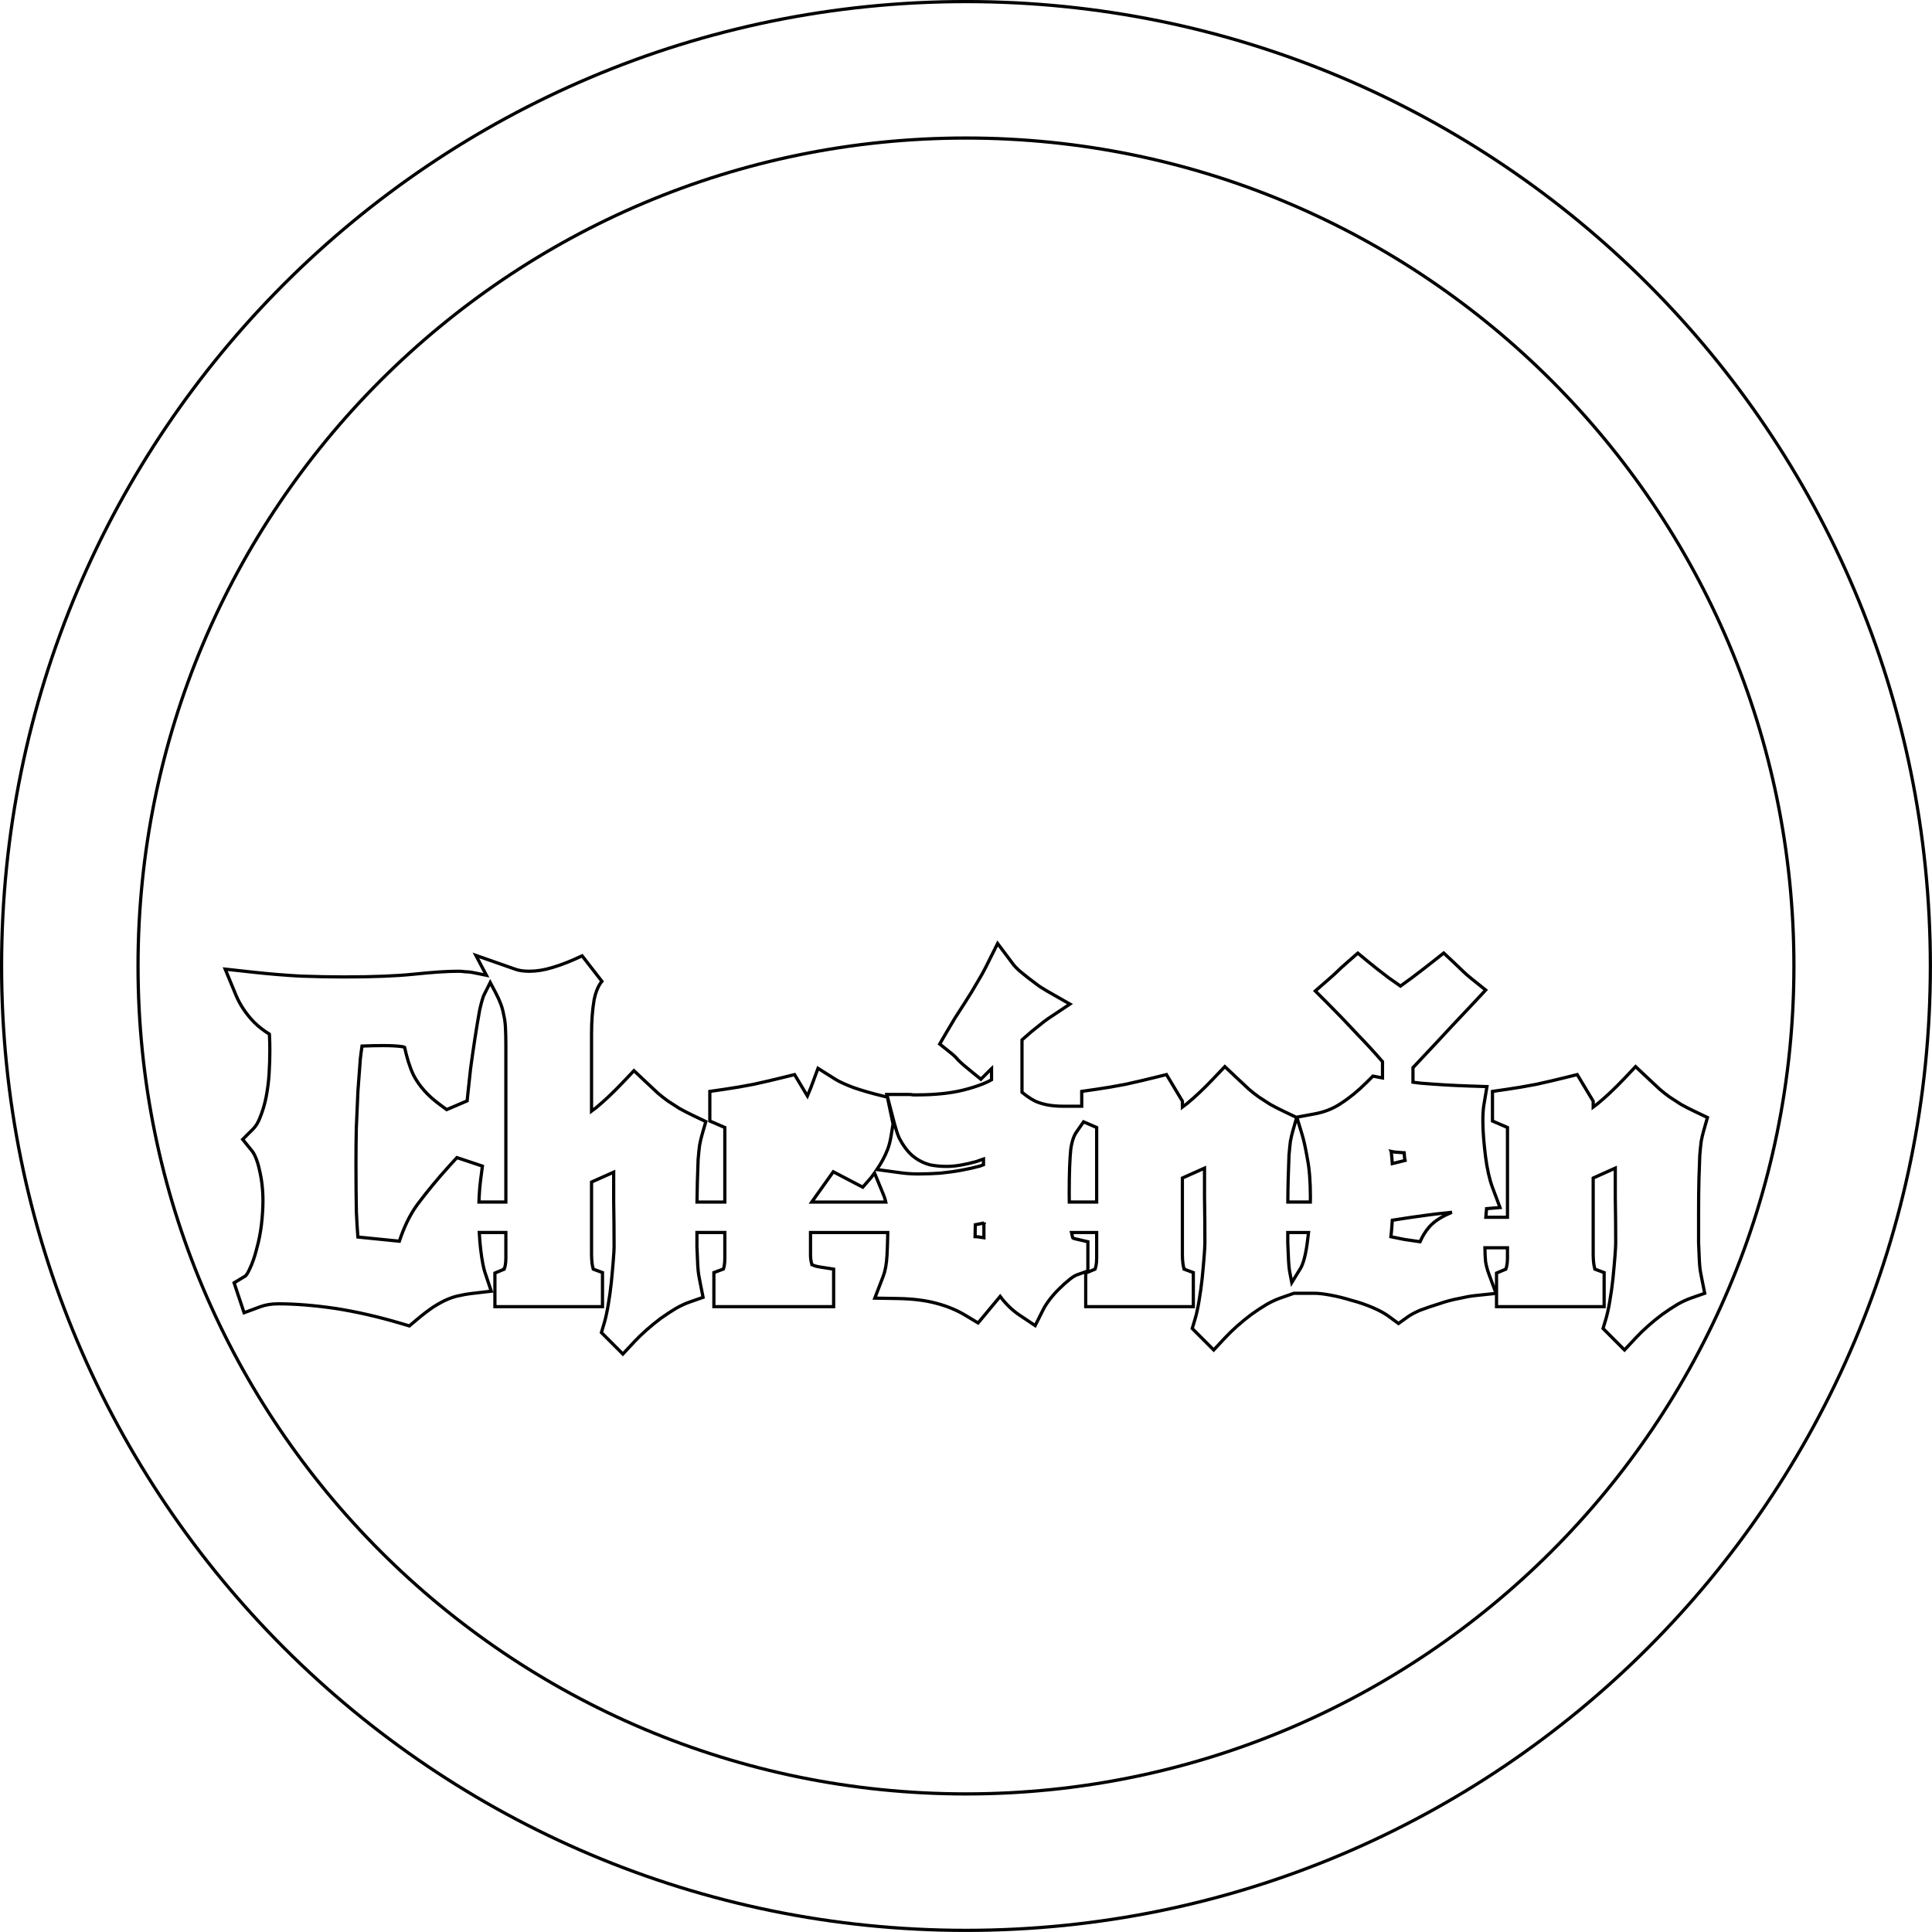
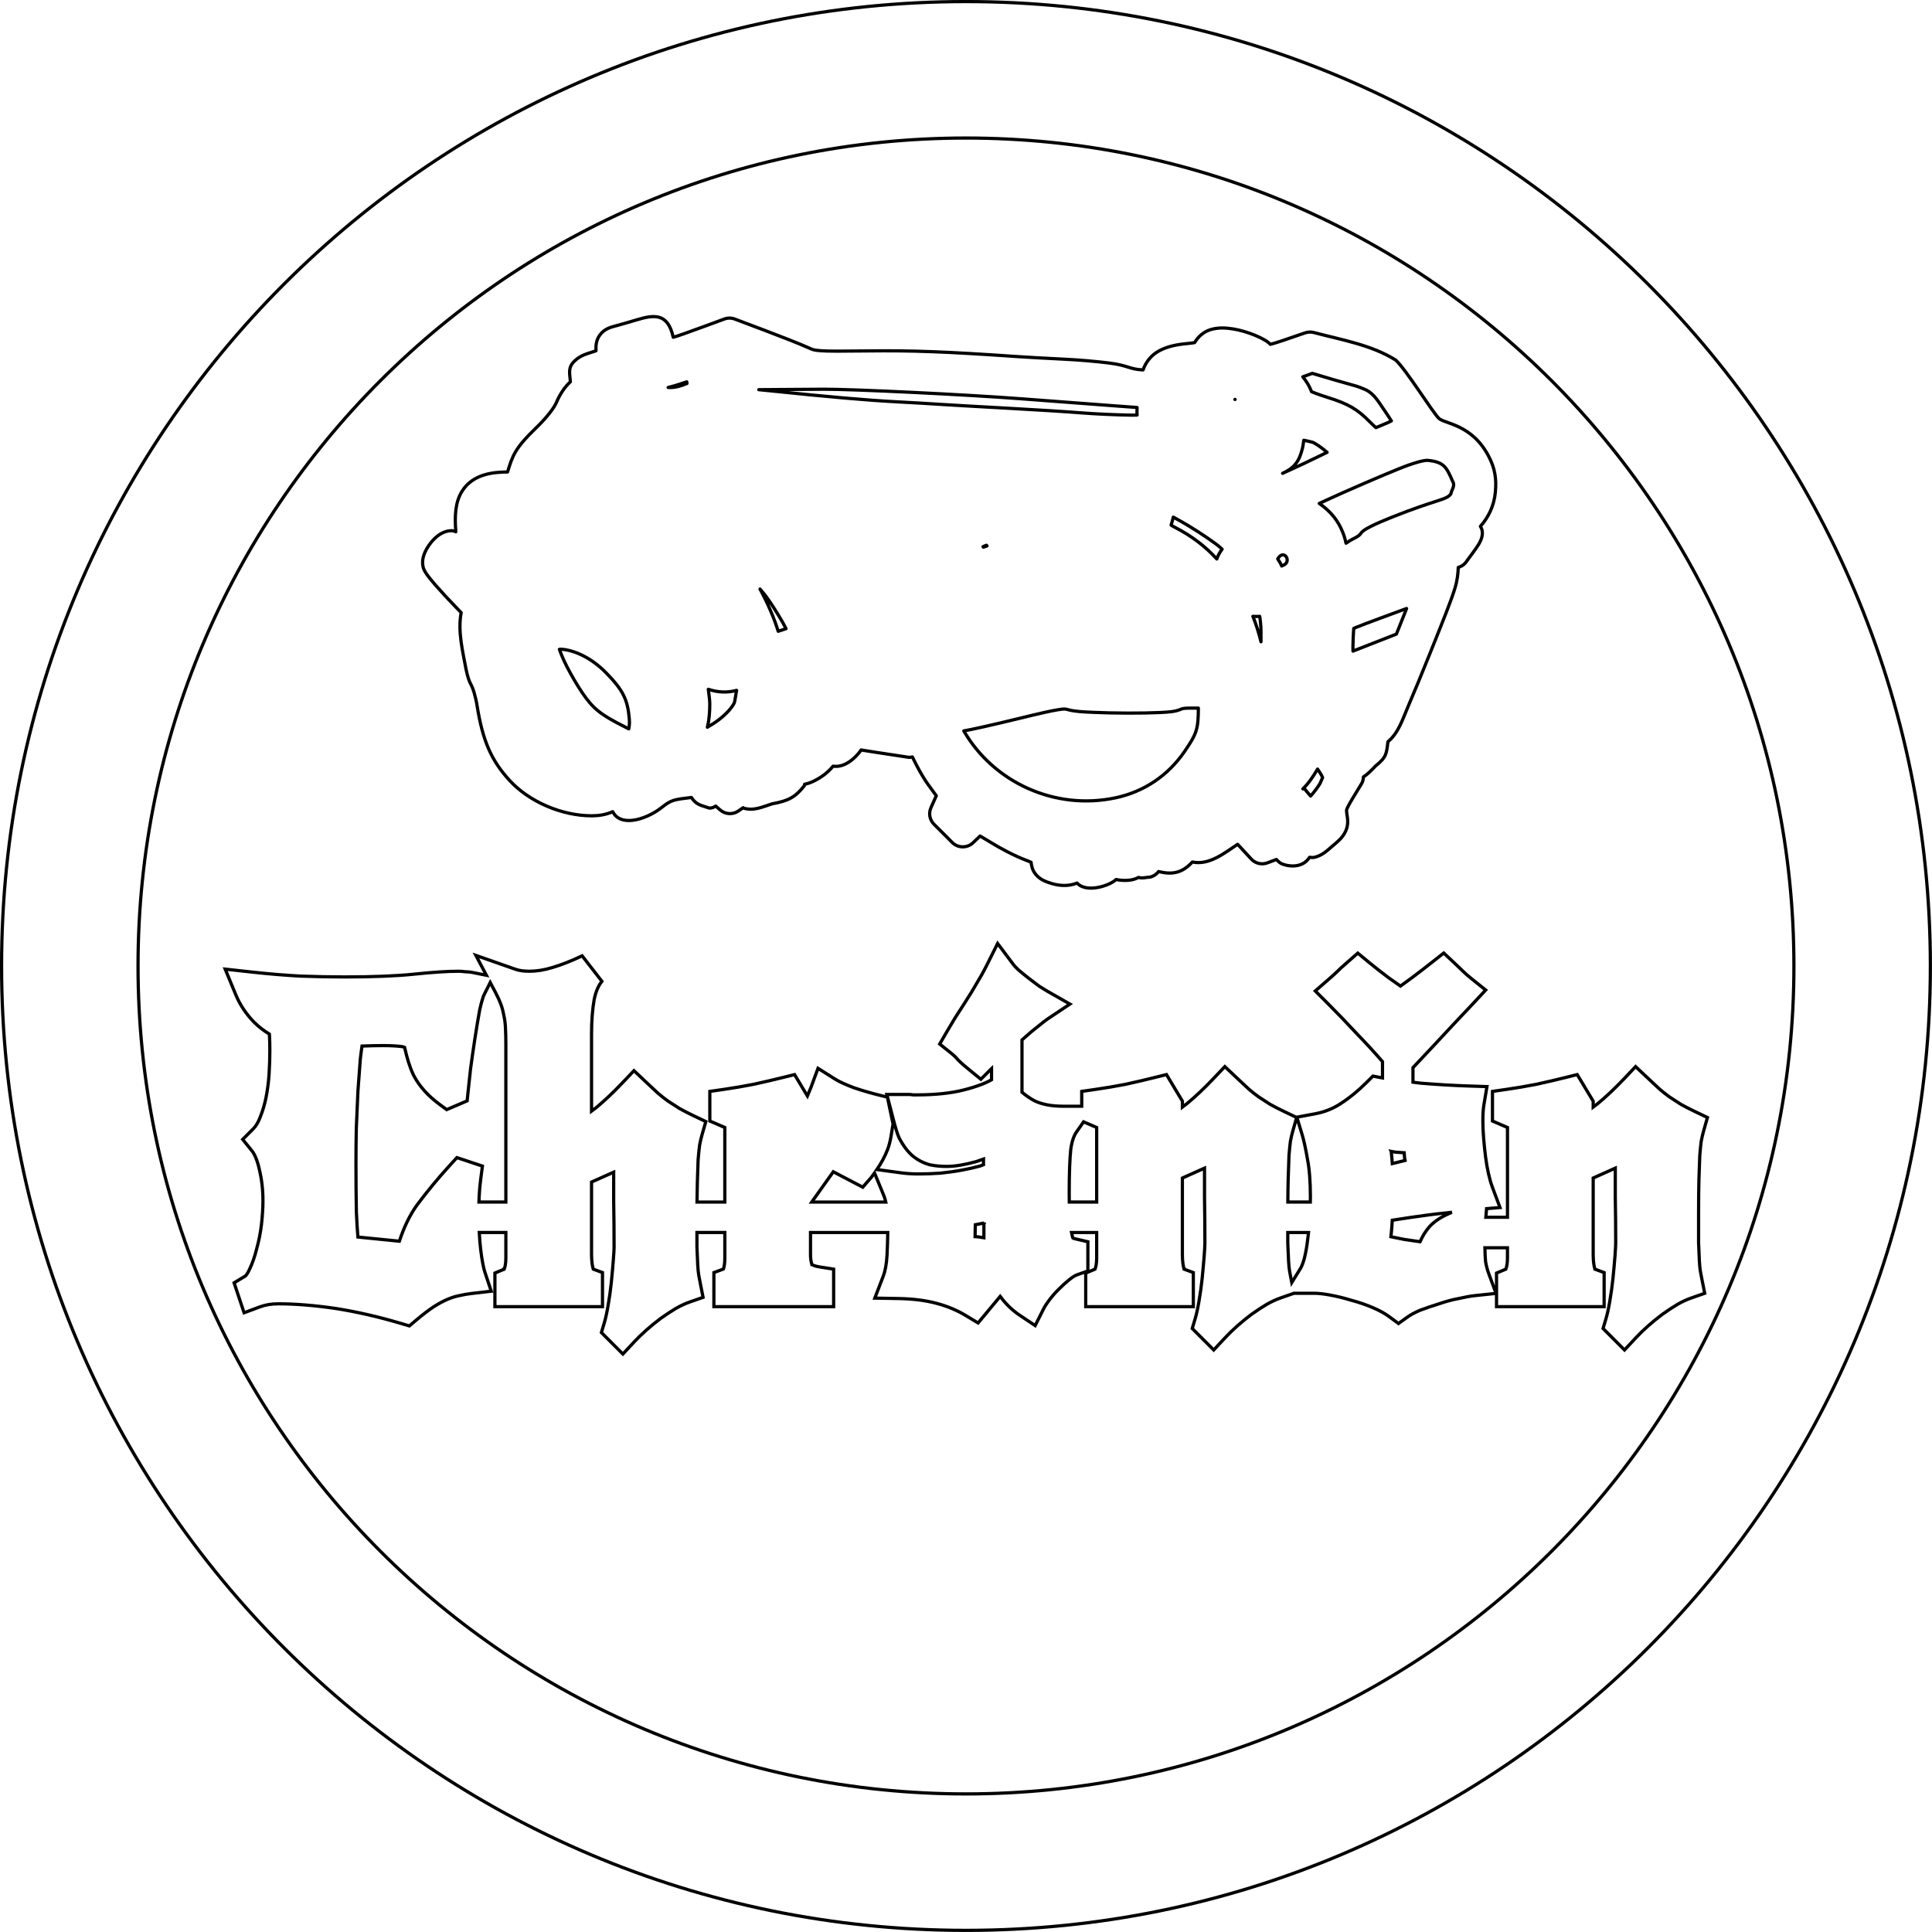
<svg xmlns="http://www.w3.org/2000/svg" version="1.2" viewBox="0 0 113.386 113.386" width="30mm" height="30mm" id="svg1" xml:space="preserve">
  <defs id="defs1">
    <clipPath clipPathUnits="userSpaceOnUse" id="cp1">
      <path d="m 275.5,535.5 c -143.78,0 -260,-116.22 -260,-260 0,-143.78 116.22,-260 260,-260 143.78,0 260,116.22 260,260 0,143.78 -116.22,260 -260,260 z" id="path1" />
    </clipPath>
    <clipPath clipPathUnits="userSpaceOnUse" id="cp1-6">
      <path d="m 275.5,535.5 c -143.78,0 -260,-116.22 -260,-260 0,-143.78 116.22,-260 260,-260 143.78,0 260,116.22 260,260 0,143.78 -116.22,260 -260,260 z" id="path1-5" />
+     </clipPath>
+     <clipPath clipPathUnits="userSpaceOnUse" id="cp1-5">
+       <path d="m 275.5,535.5 c -143.78,0 -260,-116.22 -260,-260 0,-143.78 116.22,-260 260,-260 143.78,0 260,116.22 260,260 0,143.78 -116.22,260 -260,260 z" id="path1-3" />
    </clipPath>
  </defs>
  <style id="style1">
		tspan { white-space:pre } 
		.s0 { fill: none;stroke: #ff0000;stroke-miterlimit:100 } 
	</style>
  <g id="layer2" style="display:inline" transform="scale(0.1989225)">
    <g id="layer3" transform="scale(5.027084)">
      <path id="path2" style="fill:none;stroke:#000000;stroke-width:0.95" transform="scale(0.1989225)" d="M 569.518,284.993 A 284.525,284.525 0 0 1 284.993,569.518 284.525,284.525 0 0 1 0.468,284.993 284.525,284.525 0 0 1 284.993,0.468 284.525,284.525 0 0 1 569.518,284.993 Z" />
      <path id="path2-9" style="fill:none;stroke:#000000;stroke-width:0.95;stroke-dasharray:none" transform="scale(0.1989225)" d="M 529.262,284.993 A 244.268,244.268 0 0 1 284.993,529.262 244.268,244.268 0 0 1 40.725,284.993 244.268,244.268 0 0 1 284.993,40.725 244.268,244.268 0 0 1 529.262,284.993 Z" />
    </g>
    <path id="path3-2" style="font-size:116.689px;font-family:'New Rocker';-inkscape-font-specification:'New Rocker';letter-spacing:1.773px;baseline-shift:baseline;white-space:pre;display:inline;overflow:visible;fill:none;fill-opacity:1;stroke:#000000;stroke-width:0.95;stroke-dasharray:none;stroke-opacity:1;enable-background:accumulate;stop-color:#000000" d="m 144.635,289.868 1.58,2.989 c 0.631,1.193 1.143,2.324 1.54,3.381 0.373,0.995 0.647,2.013 0.835,3.079 l 0.03,0.141 0.03,0.131 c 0.242,1.029 0.406,2.212 0.473,3.552 0.075,1.494 0.121,3.214 0.121,5.142 v 46.359 h -7.94 c 0.016,-0.506 0.037,-1.016 0.06,-1.53 v -0.01 c 0.074,-1.693 0.222,-3.386 0.443,-5.082 l 0.523,-3.985 -7.527,-2.506 -2.143,2.345 c -3.372,3.7 -6.535,7.519 -9.499,11.472 l -0.02,0.03 -0.02,0.02 c -2.355,3.23 -4.003,6.922 -5.303,10.797 l -12.226,-1.228 c -0.167,-2.364 -0.351,-4.59 -0.453,-7.446 -0.079,-4.494 -0.121,-9.225 -0.121,-14.199 0,-3.598 0.033,-7.199 0.111,-10.797 l 0.01,-0.01 v -0.01 c 0.157,-3.692 0.306,-7.226 0.463,-10.606 v -0.03 c 0.235,-3.372 0.479,-6.55 0.714,-9.529 0.15,-1.424 0.327,-2.478 0.493,-3.723 0.188,-0.007 0.287,-0.002 0.483,-0.01 1.84,-0.077 3.766,-0.121 5.776,-0.121 2.399,0 4.314,0.122 5.645,0.312 0.355,0.051 0.417,0.165 0.664,0.242 0.651,2.916 1.446,5.643 2.556,8.01 l 0.04,0.081 0.04,0.081 c 1.685,3.264 4.268,6.079 7.517,8.493 l 2.254,1.67 6.038,-2.586 0.292,-2.838 c 0.157,-1.489 0.401,-3.713 0.714,-6.611 0.393,-2.902 0.817,-5.883 1.288,-8.946 0.468,-3.04 0.935,-5.835 1.399,-8.392 0.52,-2.427 1.119,-4.129 1.137,-4.166 z m 175.053,41.107 3.864,1.67 v 21.997 h -8.08 c -0.011,-0.885 -0.02,-1.828 -0.02,-2.828 0,-5.698 0.171,-9.979 0.453,-12.689 0.33,-2.457 0.972,-4.113 1.66,-5.102 z m -55.829,0.433 c 0.442,1.488 0.83,3.074 1.419,4.317 l 0.05,0.091 0.04,0.091 c 0.991,1.882 2.163,3.545 3.653,4.911 l 0.081,0.07 0.091,0.081 c 1.427,1.189 3.097,2.094 4.891,2.606 l 0.191,0.06 0.191,0.04 c 1.543,0.309 3.138,0.453 4.78,0.453 2.59,0 5.368,-0.502 8.574,-1.369 0.814,-0.22 1.546,-0.576 2.345,-0.825 v 1.68 c -0.397,0.141 -0.587,0.272 -1.047,0.413 -1.579,0.428 -3.365,0.836 -5.374,1.208 -1.987,0.368 -4.106,0.659 -6.35,0.886 -2.175,0.148 -4.311,0.231 -6.4,0.231 -1.886,0 -3.582,-0.118 -5.082,-0.322 l -7.205,-0.976 c 1.237,-1.819 2.338,-3.767 3.18,-5.967 l 0.01,-0.02 0.01,-0.03 c 0.888,-2.39 1.105,-4.76 1.57,-7.426 l -1.671,-7.93 -1.187,-0.282 c -3.195,-0.761 -6.091,-1.595 -8.694,-2.486 -2.564,-0.956 -4.469,-1.862 -5.504,-2.516 l -5.082,-3.21 -2.083,5.635 c -0.327,0.884 -0.716,1.647 -1.057,2.506 l -3.774,-6.289 -3.502,0.865 c -2.469,0.617 -5.309,1.28 -8.503,1.982 -3.19,0.622 -6.139,1.126 -8.825,1.509 l -4.176,0.604 v 8.735 l 4.428,1.912 v 21.997 h -8.211 c 0.02,-2.144 0.054,-4.038 0.101,-5.675 0.078,-2.726 0.154,-5.008 0.231,-6.873 0.148,-1.758 0.296,-3.164 0.433,-4.206 0.209,-1.098 0.441,-2.118 0.704,-3.039 l 1.137,-3.955 -3.723,-1.771 c -1.563,-0.744 -2.906,-1.445 -4.045,-2.083 -1.166,-0.73 -2.299,-1.457 -3.391,-2.184 -0.964,-0.691 -1.942,-1.451 -2.928,-2.294 -1.083,-1.006 -2.27,-2.116 -3.582,-3.351 l -3.532,-3.331 -3.341,3.522 c -2.755,2.908 -5.402,5.405 -7.929,7.487 -0.361,0.297 -0.872,0.597 -1.248,0.896 v -22.732 c 0,-3.905 0.274,-7.277 0.765,-10.103 0.523,-2.57 1.355,-4.307 2.294,-5.434 l -5.836,-7.517 c -3.16,1.505 -6.075,2.651 -8.735,3.441 h -0.02 l -0.02,0.01 c -2.473,0.756 -4.743,1.097 -6.833,1.097 -1.732,0 -3.055,-0.231 -4.005,-0.564 l -11.723,-4.106 3.089,5.857 -4.247,-0.855 c -0.663,-0.133 -1.312,-0.166 -1.962,-0.181 -0.656,-0.083 -1.31,-0.151 -1.982,-0.151 -3.401,0 -7.743,0.297 -13.182,0.865 -5.07,0.53 -11.952,0.815 -20.538,0.815 -3.987,0 -8.265,-0.085 -12.82,-0.242 -4.431,-0.234 -9.15,-0.619 -14.158,-1.167 l -8.171,-0.896 3.14,7.597 c 1.206,2.915 3.009,5.59 5.293,7.97 l 0.04,0.03 0.03,0.04 c 1.439,1.439 2.95,2.57 4.528,3.532 0.01,0.156 0.02,0.195 0.03,0.362 0.072,1.227 0.111,2.735 0.111,4.498 0,2.116 -0.067,4.41 -0.221,6.873 -0.146,2.34 -0.449,4.635 -0.886,6.893 -0.421,2.101 -1.007,4.075 -1.761,5.927 l -0.02,0.04 -0.01,0.05 c -0.605,1.573 -1.311,2.619 -2.013,3.321 l -3.099,3.099 2.757,3.411 c 0.645,0.796 1.526,2.582 2.143,5.394 l 0.01,0.06 0.01,0.05 c 0.7,2.87 1.057,5.91 1.057,9.137 0,2.088 -0.141,4.455 -0.443,7.094 -0.29,2.46 -0.763,4.83 -1.409,7.124 l -0.01,0.07 -0.02,0.07 c -0.571,2.285 -1.274,4.244 -2.063,5.887 l -0.03,0.081 -0.04,0.07 c -0.556,1.263 -1.077,1.771 -1.157,1.852 l -3.341,2.013 2.948,8.835 4.709,-1.751 c 1.565,-0.58 3.319,-0.886 5.363,-0.886 4.964,0 10.639,0.45 16.986,1.379 h 0.01 c 6.297,1.001 12.686,2.468 19.17,4.397 l 2.526,0.745 2.013,-1.701 c 1.948,-1.649 3.665,-2.95 5.122,-3.924 1.557,-0.989 2.958,-1.734 4.146,-2.234 1.265,-0.533 2.342,-0.857 3.19,-1.016 l 0.111,-0.03 0.111,-0.02 c 1.179,-0.277 2.354,-0.486 3.522,-0.624 l 5.937,-0.694 -1.892,-5.675 c -0.36,-1.08 -0.839,-3.393 -1.218,-6.571 -0.188,-1.577 -0.328,-3.268 -0.423,-5.072 h 7.849 v 7.557 c 0,1.769 -0.313,2.83 -0.443,3.089 l -0.03,0.06 -0.03,0.05 c -0.002,0.005 -0.008,0.024 -0.01,0.03 -0.003,0.011 -0.008,0.026 -0.01,0.03 h -0.01 v 0.01 0.01 l -2.697,1.127 v 9.912 h 31.738 v -10.053 l -2.707,-1.006 -0.01,-0.01 v -0.01 h 0.01 v -0.01 -0.01 l -0.01,-0.01 c -0.004,-0.008 -0.006,-0.019 -0.01,-0.03 -0.222,-0.6 -0.503,-2.093 -0.503,-4.257 v -21.363 l 6.531,-2.918 v 8.543 0.04 c 0.079,4.516 0.121,9.029 0.121,13.545 0,0.582 -0.076,1.978 -0.231,3.914 -0.156,1.955 -0.347,4.125 -0.584,6.491 -0.228,2.195 -0.537,4.393 -0.916,6.591 v 0.01 0.01 c -0.376,2.253 -0.785,4.074 -1.177,5.384 l -0.835,2.787 6.34,6.34 3.431,-3.683 c 0.995,-1.066 2.173,-2.201 3.512,-3.391 1.32,-1.173 2.719,-2.312 4.196,-3.421 1.538,-1.096 3.022,-2.075 4.458,-2.938 1.438,-0.82 2.797,-1.448 4.065,-1.892 l 3.995,-1.399 -0.825,-4.156 c -0.15,-0.749 -0.302,-1.545 -0.453,-2.375 -0.116,-0.697 -0.229,-1.73 -0.302,-3.039 -0.076,-1.373 -0.153,-3.167 -0.231,-5.353 v -4.206 h 8.231 v 7.557 c 0,1.733 -0.265,2.839 -0.423,3.22 l -2.808,1.047 v 10.053 h 35.331 v -11.069 l -4.126,-0.644 c -1.772,-0.277 -2.239,-0.715 -2.264,-0.714 -0.006,-0.055 -0.433,-0.881 -0.433,-2.969 v -6.48 h 22.792 c -0.032,2.2 -0.101,4.402 -0.211,6.601 -0.142,2.746 -0.574,4.858 -1.117,6.269 l -2.496,6.491 6.963,0.121 c 4.31,0.074 8.022,0.557 11.14,1.389 l 0.02,0.01 h 0.01 c 3.249,0.848 6.149,2.065 8.755,3.643 l 3.582,2.164 6.521,-7.839 c 1.64,2.214 3.56,4.098 5.746,5.555 l 4.579,3.059 2.475,-4.931 c 0.285,-0.57 0.851,-1.486 1.691,-2.606 0.811,-1.081 1.734,-2.137 2.777,-3.18 1.081,-1.081 2.139,-2.035 3.18,-2.868 l 0.02,-0.02 0.01,-0.01 c 0.973,-0.791 1.743,-1.202 2.153,-1.348 l 3.24,-1.147 v -8.624 l -3.774,-0.875 c -0.359,-0.083 -0.46,-0.152 -0.634,-0.231 -0.035,-0.075 -0.062,-0.104 -0.111,-0.252 -0.105,-0.36 -0.216,-0.82 -0.322,-1.369 h 7.436 v 7.557 c 0,1.769 -0.313,2.83 -0.443,3.089 l -0.03,0.06 -0.02,0.05 c -0.01,0.022 -0.027,0.051 -0.03,0.06 v 0.01 0.01 l -2.707,1.127 v 9.912 h 31.748 v -10.053 l -2.717,-1.006 v -0.01 -0.01 h 0.01 v -0.01 -0.01 h -0.01 c -0.002,-0.003 -0.008,-0.026 -0.01,-0.03 -0.222,-0.6 -0.503,-2.103 -0.503,-4.267 v -22.551 l 6.531,-2.918 v 8.533 0.04 c 0.079,4.516 0.111,9.028 0.111,13.545 0,0.582 -0.067,1.988 -0.221,3.925 -0.156,1.955 -0.347,4.115 -0.584,6.48 -0.228,2.196 -0.537,4.392 -0.916,6.591 v 0.01 0.02 c -0.376,2.253 -0.785,4.064 -1.177,5.374 l -0.835,2.787 6.34,6.34 3.431,-3.683 c 0.995,-1.066 2.163,-2.201 3.502,-3.391 1.313,-1.167 2.707,-2.307 4.176,-3.411 1.549,-1.105 3.053,-2.089 4.498,-2.958 1.435,-0.817 2.79,-1.439 4.055,-1.882 l 3.995,-1.399 h 6.138 c 0.984,0 2.536,0.15 4.498,0.513 h 0.01 l 0.02,0.01 c 2.021,0.361 4.097,0.868 6.229,1.53 l 0.091,0.03 0.101,0.02 c 2.171,0.579 4.255,1.3 6.269,2.163 1.969,0.844 3.519,1.723 4.649,2.556 l 2.848,2.093 2.868,-2.053 c 0.699,-0.499 1.895,-1.154 3.462,-1.841 1.772,-0.661 3.623,-1.298 5.555,-1.892 l 0.07,-0.02 0.081,-0.03 c 1.862,-0.645 3.708,-1.146 5.545,-1.499 l 0.091,-0.01 0.091,-0.02 c 1.935,-0.447 3.559,-0.735 4.8,-0.865 l 6.219,-0.654 -2.163,-5.867 c -0.44,-1.194 -0.737,-2.363 -0.926,-3.512 -0.096,-1.009 -0.172,-2.368 -0.201,-4.085 h 6.662 v 3.059 c 0,1.769 -0.313,2.83 -0.443,3.089 l -0.03,0.06 -0.03,0.05 c -0.002,0.005 -0.008,0.024 -0.01,0.03 -0.003,0.011 -0.008,0.026 -0.01,0.03 v 0.01 0.01 l -2.707,1.127 v 9.912 h 31.748 v -10.053 l -2.717,-1.006 v -0.01 -0.01 -0.01 c -7.9e-4,-0.004 -0.009,-0.021 -0.01,-0.03 -10e-4,-0.005 0.002,-0.014 0,-0.02 -0.222,-0.6 -0.503,-2.093 -0.503,-4.257 v -22.551 l 6.521,-2.918 v 8.533 0.04 c 0.079,4.516 0.121,9.028 0.121,13.545 0,0.582 -0.067,1.988 -0.221,3.925 -0.156,1.955 -0.347,4.115 -0.584,6.48 -0.228,2.196 -0.537,4.392 -0.916,6.591 v 0.01 0.02 c -0.376,2.253 -0.785,4.064 -1.177,5.374 l -0.835,2.787 6.33,6.34 3.441,-3.683 c 0.995,-1.066 2.163,-2.201 3.502,-3.391 1.316,-1.169 2.714,-2.305 4.186,-3.411 1.545,-1.102 3.036,-2.091 4.478,-2.958 1.435,-0.817 2.8,-1.439 4.065,-1.882 l 3.995,-1.399 -0.835,-4.156 c -0.15,-0.75 -0.301,-1.544 -0.453,-2.375 -0.115,-0.697 -0.219,-1.731 -0.292,-3.039 -0.076,-1.373 -0.153,-3.167 -0.231,-5.353 v -8.604 c 0,-4.115 0.033,-7.542 0.111,-10.264 0.078,-2.726 0.164,-5.008 0.241,-6.873 0.147,-1.758 0.286,-3.154 0.423,-4.196 0.209,-1.098 0.451,-2.118 0.714,-3.039 l 1.127,-3.965 -3.723,-1.771 c -1.569,-0.747 -2.913,-1.443 -4.055,-2.083 -1.162,-0.728 -2.293,-1.459 -3.381,-2.184 -0.962,-0.69 -1.934,-1.452 -2.918,-2.294 -1.083,-1.006 -2.27,-2.116 -3.582,-3.351 l -3.542,-3.331 -3.331,3.522 c -2.755,2.908 -5.412,5.405 -7.94,7.487 -0.361,0.297 -0.862,0.607 -1.238,0.906 v -1.721 l -4.709,-7.839 -3.492,0.865 c -2.471,0.618 -5.326,1.29 -8.523,1.992 -3.186,0.621 -6.121,1.116 -8.805,1.499 l -4.186,0.604 v 8.735 l 4.428,1.912 v 26.485 h -6.39 l 0.221,-2.546 3.965,-0.322 -2.264,-6.038 c -0.377,-1.005 -0.765,-2.322 -1.127,-3.914 -0.36,-1.586 -0.655,-3.267 -0.875,-5.031 -0.23,-1.842 -0.42,-3.683 -0.574,-5.524 -0.151,-1.885 -0.221,-3.592 -0.221,-5.112 0,-1.972 0.118,-3.533 0.292,-4.579 l 0.916,-5.484 -5.555,-0.181 c -4.61,-0.156 -9.265,-0.435 -13.957,-0.825 -0.858,-0.086 -1.611,-0.182 -2.314,-0.282 v -4.297 c 5.149,-5.462 9.088,-9.675 11.864,-12.689 l 0.05,-0.05 c 2.838,-2.995 4.829,-5.11 5.957,-6.319 l 3.582,-3.844 -4.096,-3.28 c -1.113,-0.891 -1.932,-1.61 -2.355,-2.033 -0.71,-0.71 -1.649,-1.61 -2.868,-2.747 l -3.059,-2.858 -3.291,2.596 c -1.869,1.479 -3.895,3.044 -6.088,4.689 -1.169,0.866 -2.261,1.648 -3.381,2.465 -1.169,-0.821 -2.303,-1.605 -3.522,-2.475 -2.163,-1.623 -4.124,-3.161 -5.877,-4.609 l -3.19,-2.636 -3.119,2.727 c -1.319,1.154 -2.328,2.066 -3.109,2.848 -0.394,0.394 -1.222,1.155 -2.375,2.153 l -3.945,3.431 3.693,3.693 c 2.741,2.741 5.611,5.727 8.604,8.956 l 0.04,0.05 0.04,0.04 c 2.508,2.572 4.993,5.273 7.457,8.121 v 4.8 c -0.098,-0.017 -0.191,-0.033 -0.282,-0.05 l -2.546,-0.493 -1.831,1.831 c -2.577,2.577 -5.139,4.653 -7.668,6.269 l -0.03,0.02 -0.02,0.02 c -2.242,1.473 -4.71,2.461 -7.547,2.989 l -5.353,0.996 1.58,5.202 c 0.455,1.495 1.001,3.912 1.54,7.064 l 0.01,0.06 0.01,0.07 c 0.544,2.722 0.865,6.479 0.865,11.129 0,0.486 -0.008,0.99 -0.02,1.509 h -6.641 c 0.017,-2.643 0.055,-4.937 0.111,-6.873 0.078,-2.737 0.154,-5.024 0.231,-6.893 0.146,-1.742 0.287,-3.141 0.423,-4.176 0.209,-1.098 0.451,-2.118 0.714,-3.039 l 1.127,-3.965 -3.713,-1.771 c -1.569,-0.747 -2.923,-1.443 -4.065,-2.083 -1.162,-0.728 -2.293,-1.459 -3.381,-2.184 -0.963,-0.69 -1.934,-1.452 -2.918,-2.294 -1.083,-1.006 -2.27,-2.116 -3.582,-3.351 l -3.532,-3.331 -3.341,3.522 c -2.755,2.908 -5.402,5.405 -7.929,7.487 -0.361,0.297 -0.872,0.607 -1.248,0.906 v -1.721 l -4.699,-7.839 -3.502,0.865 c -2.471,0.618 -5.316,1.29 -8.513,1.992 -3.186,0.621 -6.131,1.116 -8.815,1.499 l -4.176,0.604 v 4.377 h -5.565 c -3.492,0 -6.201,-0.59 -8.262,-1.55 -1.235,-0.643 -2.505,-1.494 -3.794,-2.576 v -15.426 c 0.201,-0.181 0.405,-0.365 0.604,-0.543 1.518,-1.366 2.9,-2.524 4.126,-3.462 l 0.07,-0.05 0.07,-0.06 c 1.293,-1.065 2.266,-1.799 2.707,-2.093 l 6.561,-4.377 -6.843,-3.904 c -0.386,-0.221 -1.181,-0.706 -2.184,-1.348 -0.979,-0.751 -2.005,-1.534 -3.109,-2.345 -1.024,-0.805 -2.01,-1.604 -2.958,-2.405 -0.786,-0.726 -1.328,-1.328 -1.509,-1.57 l -4.729,-6.299 -3.522,7.044 c -0.637,1.274 -1.492,2.811 -2.556,4.558 l -0.04,0.06 -0.04,0.07 c -0.984,1.741 -2.048,3.482 -3.19,5.233 l -0.01,0.03 -0.01,0.02 c -1.109,1.742 -2.183,3.401 -3.21,4.981 l -0.05,0.07 -0.04,0.081 c -0.963,1.605 -1.729,2.888 -2.304,3.874 l -2.113,3.633 3.28,2.626 c 1.021,0.817 1.664,1.486 1.831,1.701 l 0.181,0.241 0.211,0.211 c 0.853,0.853 1.904,1.754 3.25,2.848 l 3.401,2.767 3.109,-3.109 c 0.011,-0.011 0.019,-0.019 0.03,-0.03 v 3.291 c -1.688,0.982 -4.522,2.089 -8.362,3.049 -3.633,0.908 -8.198,1.409 -13.645,1.409 h -1.147 c -0.657,-0.131 -1.148,-0.121 -1.61,-0.121 h -6.128 z m 146.595,8.272 c 0.331,0.056 0.621,0.149 0.956,0.201 l 0.081,0.01 0.091,0.01 c 1.031,0.125 1.773,0.111 2.707,0.191 0.05,0.494 0.034,1.01 0.101,1.499 l 0.02,0.101 0.02,0.111 c 0.035,0.194 0.084,0.371 0.121,0.564 l -3.784,0.936 c -0.038,-0.455 -0.047,-0.841 -0.091,-1.308 -0.043,-0.68 -0.163,-1.587 -0.221,-2.314 z m -164.608,6.028 8.694,4.548 2.526,-2.898 c 0.35,-0.402 0.612,-0.89 0.936,-1.318 l 2.747,6.672 c 0.226,0.548 0.425,1.192 0.594,1.932 h -21.856 z m 182.489,11.955 c -2.564,1.085 -4.887,2.359 -6.621,4.267 l -0.04,0.05 -0.04,0.05 c -1.115,1.291 -1.985,2.752 -2.667,4.317 h -0.01 -0.01 c -1.508,-0.226 -3.052,-0.449 -4.629,-0.674 -1.387,-0.265 -2.685,-0.532 -3.955,-0.795 0.066,-0.629 0.108,-1.099 0.181,-1.781 0.108,-1.012 0.144,-2.063 0.221,-3.089 3.538,-0.552 7.066,-1.104 10.737,-1.57 h 0.04 l 0.04,-0.01 c 2.29,-0.327 4.499,-0.505 6.752,-0.765 z m -138.052,3.099 v 4.428 c -0.621,-0.063 -1.394,-0.277 -1.982,-0.302 -0.213,-0.009 -0.412,-0.03 -0.624,-0.04 l 0.07,-3.522 c 0.669,-0.149 1.213,-0.186 1.932,-0.372 l 0.081,-0.02 0.081,-0.02 c 0.144,-0.043 0.298,-0.107 0.443,-0.151 z m 89.65,2.868 h 6.128 c -0.07,0.658 -0.149,1.312 -0.241,1.962 l -0.02,0.081 v 0.07 c -0.216,1.945 -0.539,3.76 -0.956,5.434 -0.4,1.524 -0.858,2.553 -1.107,2.958 l -2.626,4.267 -0.191,-0.996 c -0.15,-0.75 -0.301,-1.544 -0.453,-2.375 -0.115,-0.697 -0.229,-1.731 -0.302,-3.039 -0.076,-1.362 -0.154,-3.153 -0.231,-5.313 z" />
+     <path id="path3" style="baseline-shift:baseline;display:inline;overflow:visible;opacity:1;fill:none;fill-opacity:1;stroke:#000000;stroke-width:0.95;stroke-linejoin:round;stroke-dasharray:none;stroke-opacity:1;enable-background:accumulate;stop-color:#000000;stop-opacity:1" d="m 187.827,94.374 c -1.951,0.587 -4.803,1.406 -6.177,1.776 -1.181,0.318 -3.236,0.75 -4.643,2.644 -1.252,1.687 -1.213,3.448 -1.171,4.693 -0.109,0.039 -0.143,0.058 -0.273,0.101 -2.394,0.8 -4.286,1.196 -6.036,2.917 -2.106,1.952 -1.396,3.793 -1.241,6.127 -1.899,1.742 -3.233,3.997 -4.199,6.258 -0.561,1.314 -2.632,4.185 -6.016,7.439 -6.043,5.812 -6.888,8.12 -8.317,12.919 -3.753,0.045 -10.121,0.36 -13.444,5.693 -2.02,3.243 -2.195,7.332 -1.827,11.961 -0.47,-0.177 -0.596,-0.333 -1.262,-0.333 -3.901,0 -6.86,4.118 -7.842,6.359 -0.386,0.88 -0.901,2.32 -0.616,4.007 0.176,1.044 0.525,2.009 3.664,5.622 1.652,1.901 3.84,4.275 6.228,6.732 0.512,0.527 0.958,0.989 1.403,1.453 -1.046,5.498 0.449,11.355 1.453,16.785 1.02,4.693 1.411,3.613 2.352,6.763 0.339,1.134 0.678,2.587 0.888,3.896 1.655,10.322 4.143,16.142 9.639,22.114 5.796,6.298 15.454,10.386 24.173,10.386 1.937,0 4.004,-0.252 6.207,-1.211 0.529,0.988 1.237,1.769 2.513,2.241 3.177,1.174 8.352,-0.641 12.041,-3.563 1.422,-1.126 2.203,-1.621 3.422,-2.019 1.037,-0.338 2.888,-0.587 5.228,-0.858 1.538,2.317 2.963,2.296 5.309,3.139 0.904,0 1.353,-0.288 1.867,-0.596 l 1.353,1.171 c 1.511,1.3 3.738,1.408 5.37,0.262 l 1.373,-0.959 c 0.04,0.028 0.08,0.055 0.121,0.081 -0.008,-3.7e-4 -0.031,-5.9e-4 -0.04,0 l -0.01,0.01 h -0.01 v 0.01 h 0.01 v 0.01 h 0.01 c 2.993,0.945 5.535,-0.316 8.478,-1.252 4.952,-0.895 6.898,-2.04 9.508,-5.35 2.3e-4,-0.001 0.035,-0.234 0.06,-0.424 0.774,-0.161 1.617,-0.397 2.513,-0.828 2.22,-1.066 4.302,-2.528 5.894,-4.502 4.269,0.655 7.829,-4.034 8.266,-4.784 1.412,0.229 2.774,0.452 4.512,0.717 0.003,1e-5 0.007,1e-5 0.01,0 l 9.488,1.443 c 0.386,0.059 0.75,-0.058 1.13,-0.101 1.374,2.809 2.843,5.671 4.774,8.327 l 2.281,3.129 -0.273,0.585 c -10e-6,0.003 -10e-6,0.007 0,0.01 l -1.302,2.907 c -0.747,1.652 -0.392,3.612 0.888,4.895 l 2.705,2.695 2.695,2.705 c 1.668,1.666 4.425,1.692 6.127,0.061 l 2.079,-1.988 c 0.886,0.515 1.861,1.089 2.998,1.797 3.166,1.97 7.433,4.171 10.396,5.279 0.751,0.281 1.237,0.491 1.655,0.676 0.11,1.047 0.351,2.18 1.141,3.27 1.045,1.444 2.495,2.154 3.644,2.574 1.911,0.698 3.928,1.156 6.106,0.939 0.977,-0.097 1.849,-0.358 2.675,-0.656 2.792,3.104 9.81,0.692 11.496,-1.05 0.537,0.119 4.075,0.822 6.611,-0.616 1.132,0.366 2.307,-0.061 3.432,-0.091 0.146,-0.038 0.739,-0.206 1.262,-0.515 0.279,-0.165 0.784,-0.541 1.241,-1.12 1.872,0.43 3.759,0.715 5.773,0.071 1.785,-0.571 3.049,-1.689 4.209,-2.887 4.952,1.023 9.38,-2.599 13.343,-5.228 l 4.017,4.35 c 1.203,1.304 3.092,1.753 4.754,1.13 l 2.665,-0.999 c 0.532,0.58 1.091,1.03 1.453,1.211 1.274,0.637 5.972,1.824 8.347,-1.857 0.501,0.04 0.976,0.134 1.595,-0.03 2.238,-0.595 3.568,-1.935 5.269,-3.391 1.459,-1.249 2.802,-2.282 3.694,-4.138 1.455,-3.027 0.056,-5.469 0.394,-6.571 0.084,-0.275 0.594,-1.369 1.706,-3.2 l 2.725,-4.481 c 0.01,-0.02 0.021,-0.04 0.03,-0.06 0.323,-0.568 0.416,-1.205 0.464,-1.837 1.294,-0.833 2.231,-1.834 3.603,-3.26 3.207,-2.569 3.169,-3.536 3.634,-7.126 3.175,-2.674 4.364,-6.756 5.975,-10.477 1.807,-4.23 4.07,-9.712 6.369,-15.453 4.159,-10.386 6.249,-15.559 7.398,-19.298 0.753,-2.45 0.925,-4.353 0.999,-6.197 0.808,-0.253 1.575,-0.674 2.13,-1.363 0.021,-0.026 0.041,-0.053 0.06,-0.081 l 2.12,-2.877 c 0.631,-0.858 1.187,-1.654 1.625,-2.352 1.081,-1.72 1.707,-3.716 0.596,-5.44 2.332,-2.653 4.043,-5.974 4.421,-10.144 0.358,-3.951 -0.153,-6.883 -1.797,-10.174 -4.928,-9.867 -13.211,-9.892 -14.898,-11.567 -1.958,-1.944 -9.485,-14.161 -12.697,-17.169 -7.18,-4.511 -16.033,-5.968 -24.173,-8.135 -0.839,-0.221 -1.724,-0.182 -2.543,0.101 v -0.01 l -6.682,2.291 c -2.049,0.7 -2.869,0.901 -3.603,1.1 -1.378,-1.607 -6.733,-3.863 -10.981,-4.542 -2.318,-0.371 -4.528,-0.444 -6.651,0.202 -1.996,0.608 -3.634,2.014 -4.703,3.825 -0.1,0.025 -0.015,0.006 -0.151,0.03 -0.434,0.075 -1.079,0.165 -1.928,0.242 -3.239,0.294 -6.016,0.877 -8.398,2.16 -2.249,1.211 -3.91,3.232 -4.744,5.632 -4.125,-0.193 -4.347,-1.34 -10.113,-2.049 -3.811,-0.468 -8.521,-0.893 -13.636,-1.141 -4.852,-0.234 -10.874,-0.575 -13.212,-0.737 -21.317,-1.47 -31.191,-1.842 -44.683,-1.675 -7.325,0.091 -11.262,0.102 -13.414,-0.06 -2.212,-0.167 -2.287,-0.265 -3.957,-1.009 -2.322,-1.035 -7.827,-3.203 -12.697,-5.037 l -8.751,-3.3 c -0.986,-0.372 -2.07,-0.375 -3.058,-0.01 l -6.016,2.21 c -5.306,1.952 -8.107,2.938 -9.064,3.169 -5.2e-4,-3.81e-4 -0.015,-0.021 -0.02,-0.03 -1.581,-7.2 -5.672,-6.639 -10.791,-5.097 z m 199.343,15.776 c 4.177,1.283 8.378,2.479 12.586,3.654 0.817,0.219 1.972,0.66 2.907,1.07 2.89,1.216 4.324,4.194 6.107,6.662 0.671,0.965 1.188,1.79 1.736,2.644 -0.44,0.205 -0.717,0.385 -1.201,0.585 -1.268,0.526 -2.391,0.993 -3.371,1.403 -0.579,-0.535 -1.154,-1.064 -1.867,-1.787 -3.644,-3.69 -6.3,-5.233 -12.354,-7.126 -3.022,-0.945 -4.694,-1.654 -4.774,-1.696 -0.016,-0.053 -0.024,-0.078 -0.202,-0.515 -0.567,-1.396 -1.413,-2.679 -2.372,-3.866 z m -184.556,2.513 0.061,0.474 c -2.086,0.876 -3.757,1.288 -5.551,1.181 0.913,-0.278 1.596,-0.382 2.543,-0.707 1.141,-0.39 1.97,-0.635 2.947,-0.949 z m 40.484,2.17 c 8.333,-0.032 41.606,1.559 58.39,2.836 7.52,0.572 19.251,1.46 26.081,1.968 l 7.913,0.585 c -0.046,0.78 -0.074,1.551 0,2.231 -0.648,0.008 -0.732,0.037 -1.998,0.02 -4.028,-0.055 -10.638,-0.356 -14.322,-0.656 -4.001,-0.326 -14.087,-0.958 -22.649,-1.423 -8.525,-0.463 -17.268,-0.969 -19.137,-1.1 -2.132,-0.15 -7.913,-0.489 -13.01,-0.757 -8.374,-0.44 -19.62,-1.413 -37.456,-3.27 -0.997,-0.104 -1.931,-0.19 -3.048,-0.303 7.162,-0.06 15.729,-0.118 19.238,-0.131 z m 121.241,3.008 c 0.016,10e-4 0.034,0.009 0.051,0.01 -0.018,-2.7e-4 -0.036,-0.002 -0.051,0 z m 20.318,12.051 c 0.739,0.154 1.203,0.225 2.624,0.596 0.042,0.022 0.28,0.115 0.484,0.232 0.327,0.188 0.773,0.459 1.262,0.787 0.817,0.548 1.715,1.268 2.513,1.948 -1.846,0.905 -3.936,1.922 -6.359,3.068 -2.58,1.22 -4.881,2.274 -6.773,3.119 1.327,-0.626 2.68,-1.366 3.775,-2.705 1.21,-1.48 1.687,-3.125 2.089,-4.724 0.212,-0.841 0.257,-1.544 0.384,-2.321 z m 36.356,5.915 c 5.055,0.435 5.753,2.023 7.6,6.288 0.768,1.224 -0.372,2.432 -0.545,3.563 -1.172,1.897 -4.006,1.555 -17.573,6.995 -2.361,0.947 -4.349,1.803 -5.864,2.554 -4.691,2.322 -1.695,2.001 -5.672,3.916 -0.715,0.344 -1.212,0.78 -1.837,1.141 -0.316,-1.509 -0.799,-3.007 -1.585,-4.613 -1.487,-3.039 -3.745,-5.366 -6.318,-7.116 2.23,-1.024 4.379,-2.022 7.035,-3.2 7.866,-3.488 16.828,-7.268 19.288,-8.115 2.759,-0.95 4.346,-1.36 5.471,-1.413 z m -74.862,16.755 c 1.415,0.764 2.938,1.613 4.562,2.594 3.896,2.353 8.116,5.288 9.245,6.318 l 0.606,0.555 c -0.689,0.913 -1.229,1.879 -1.564,2.887 -3.314,-3.607 -7.227,-6.727 -12.586,-9.457 -0.572,-0.291 -0.578,-0.341 -0.908,-0.535 0.244,-0.792 0.495,-1.584 0.646,-2.362 z m -55.13,8.297 0.182,0.212 c -0.364,0.111 -0.714,0.227 -1.08,0.353 -0.029,-0.048 -0.061,-0.103 -0.091,-0.151 z m 87.782,5.825 c -0.219,0.112 -0.443,0.206 -0.666,0.313 -0.272,-0.755 -0.728,-1.418 -1.171,-2.099 1.754,-3.069 4.169,0.597 1.837,1.787 z m -154.569,7.105 c 0.596,0.75 1.049,1.194 1.736,2.11 1.345,1.793 3.349,4.947 4.905,7.661 0.419,0.731 0.688,1.278 1.03,1.918 -0.796,0.271 -1.488,0.5 -2.311,0.767 -1.202,-3.921 -3.151,-8.373 -5.36,-12.455 z m 190.753,5.733 c -0.094,0.239 -0.154,0.408 -0.252,0.656 l -2.755,6.904 -7.893,3.089 c -2.5,0.978 -3.517,1.378 -4.915,1.928 -0.002,-0.463 -0.018,-0.823 -0.01,-1.312 0.029,-1.9 0.107,-3.849 0.222,-5.269 0.005,-0.06 0.015,-0.074 0.02,-0.131 0.315,-0.127 0.516,-0.223 0.898,-0.373 1.786,-0.705 4.219,-1.631 6.833,-2.594 3.159,-1.164 5.333,-1.967 7.853,-2.897 z m -45.349,2.311 c 0.659,0.064 1.332,0.056 2.019,0.01 0.029,0.155 0.025,0.136 0.051,0.313 0.104,0.719 0.211,1.65 0.273,2.675 0.077,1.274 0.045,2.946 0.051,4.512 -0.649,-2.632 -1.455,-5.187 -2.392,-7.509 z m -204.51,9.72 c 0.011,-0.002 0.021,3.8e-4 0.03,0 0.272,-0.011 0.55,-0.01 0.838,0.02 3.904,0.416 8.685,2.68 12.879,6.985 4.977,5.108 6.312,7.85 6.793,13.586 0.094,1.124 0.011,2.03 -0.151,2.897 -0.5,-0.253 -0.881,-0.454 -1.423,-0.727 -6.996,-3.52 -9.178,-5.313 -12.304,-9.922 -1.5,-2.211 -3.213,-5.146 -4.572,-7.792 -1.163,-2.264 -1.872,-4.152 -2.18,-5.026 0.028,-0.002 0.059,-0.014 0.091,-0.02 z m 43.845,11.809 c 2.745,0.919 5.631,1.08 8.347,0.313 -0.263,1.313 -0.507,3.273 -0.666,3.644 -0.523,1.217 -2.168,3.176 -4.532,4.996 -1.01,0.778 -2.199,1.524 -3.422,2.241 0.522,-2.142 0.71,-4.418 0.707,-6.863 -0.002,-1.494 -0.291,-2.884 -0.434,-4.33 z m 142.416,5.551 h 2.17 c -0.04,6.225 -0.46,7.539 -4.098,12.829 -4.908,7.137 -11.987,11.867 -20.378,13.646 -17.78,3.769 -35.895,-4.498 -44.733,-19.753 1.356,-0.233 3.007,-0.57 5.632,-1.161 3.086,-0.694 6.874,-1.578 10.659,-2.503 6.098,-1.491 9.584,-2.29 11.547,-2.584 2.028,-0.304 1.966,-0.263 3.129,0.04 1.926,0.502 4.182,0.598 7.197,0.737 3.048,0.14 6.677,0.212 10.204,0.222 3.528,0.01 6.938,-0.045 9.599,-0.172 1.33,-0.063 2.465,-0.145 3.422,-0.262 1.595,-0.196 2.51,-0.65 2.846,-0.777 0.336,-0.127 0.718,-0.262 2.806,-0.262 z m 37.335,17.986 c 0.408,0.661 0.999,1.469 1.141,1.766 0.185,0.388 0.289,0.62 0.343,0.737 -0.121,0.322 -0.334,0.827 -0.656,1.534 -0.363,0.797 -2.194,3.216 -2.877,3.926 -0.374,-0.437 -0.67,-0.759 -1.07,-1.252 l -0.929,-1.141 -0.293,0.283 c 1.621,-1.543 3.08,-3.682 4.34,-5.854 z" />
  </g>
  <style id="style1-7">
		tspan { white-space:pre } 
		.s0 { fill: none;stroke: #ff0000;stroke-miterlimit:100 } 
	</style>
+   <style id="style1-5">
+ 		tspan { white-space:pre } 
+ 		.s0 { fill: none;stroke: #ff0000;stroke-miterlimit:100 } 
+ 	</style>
</svg>
